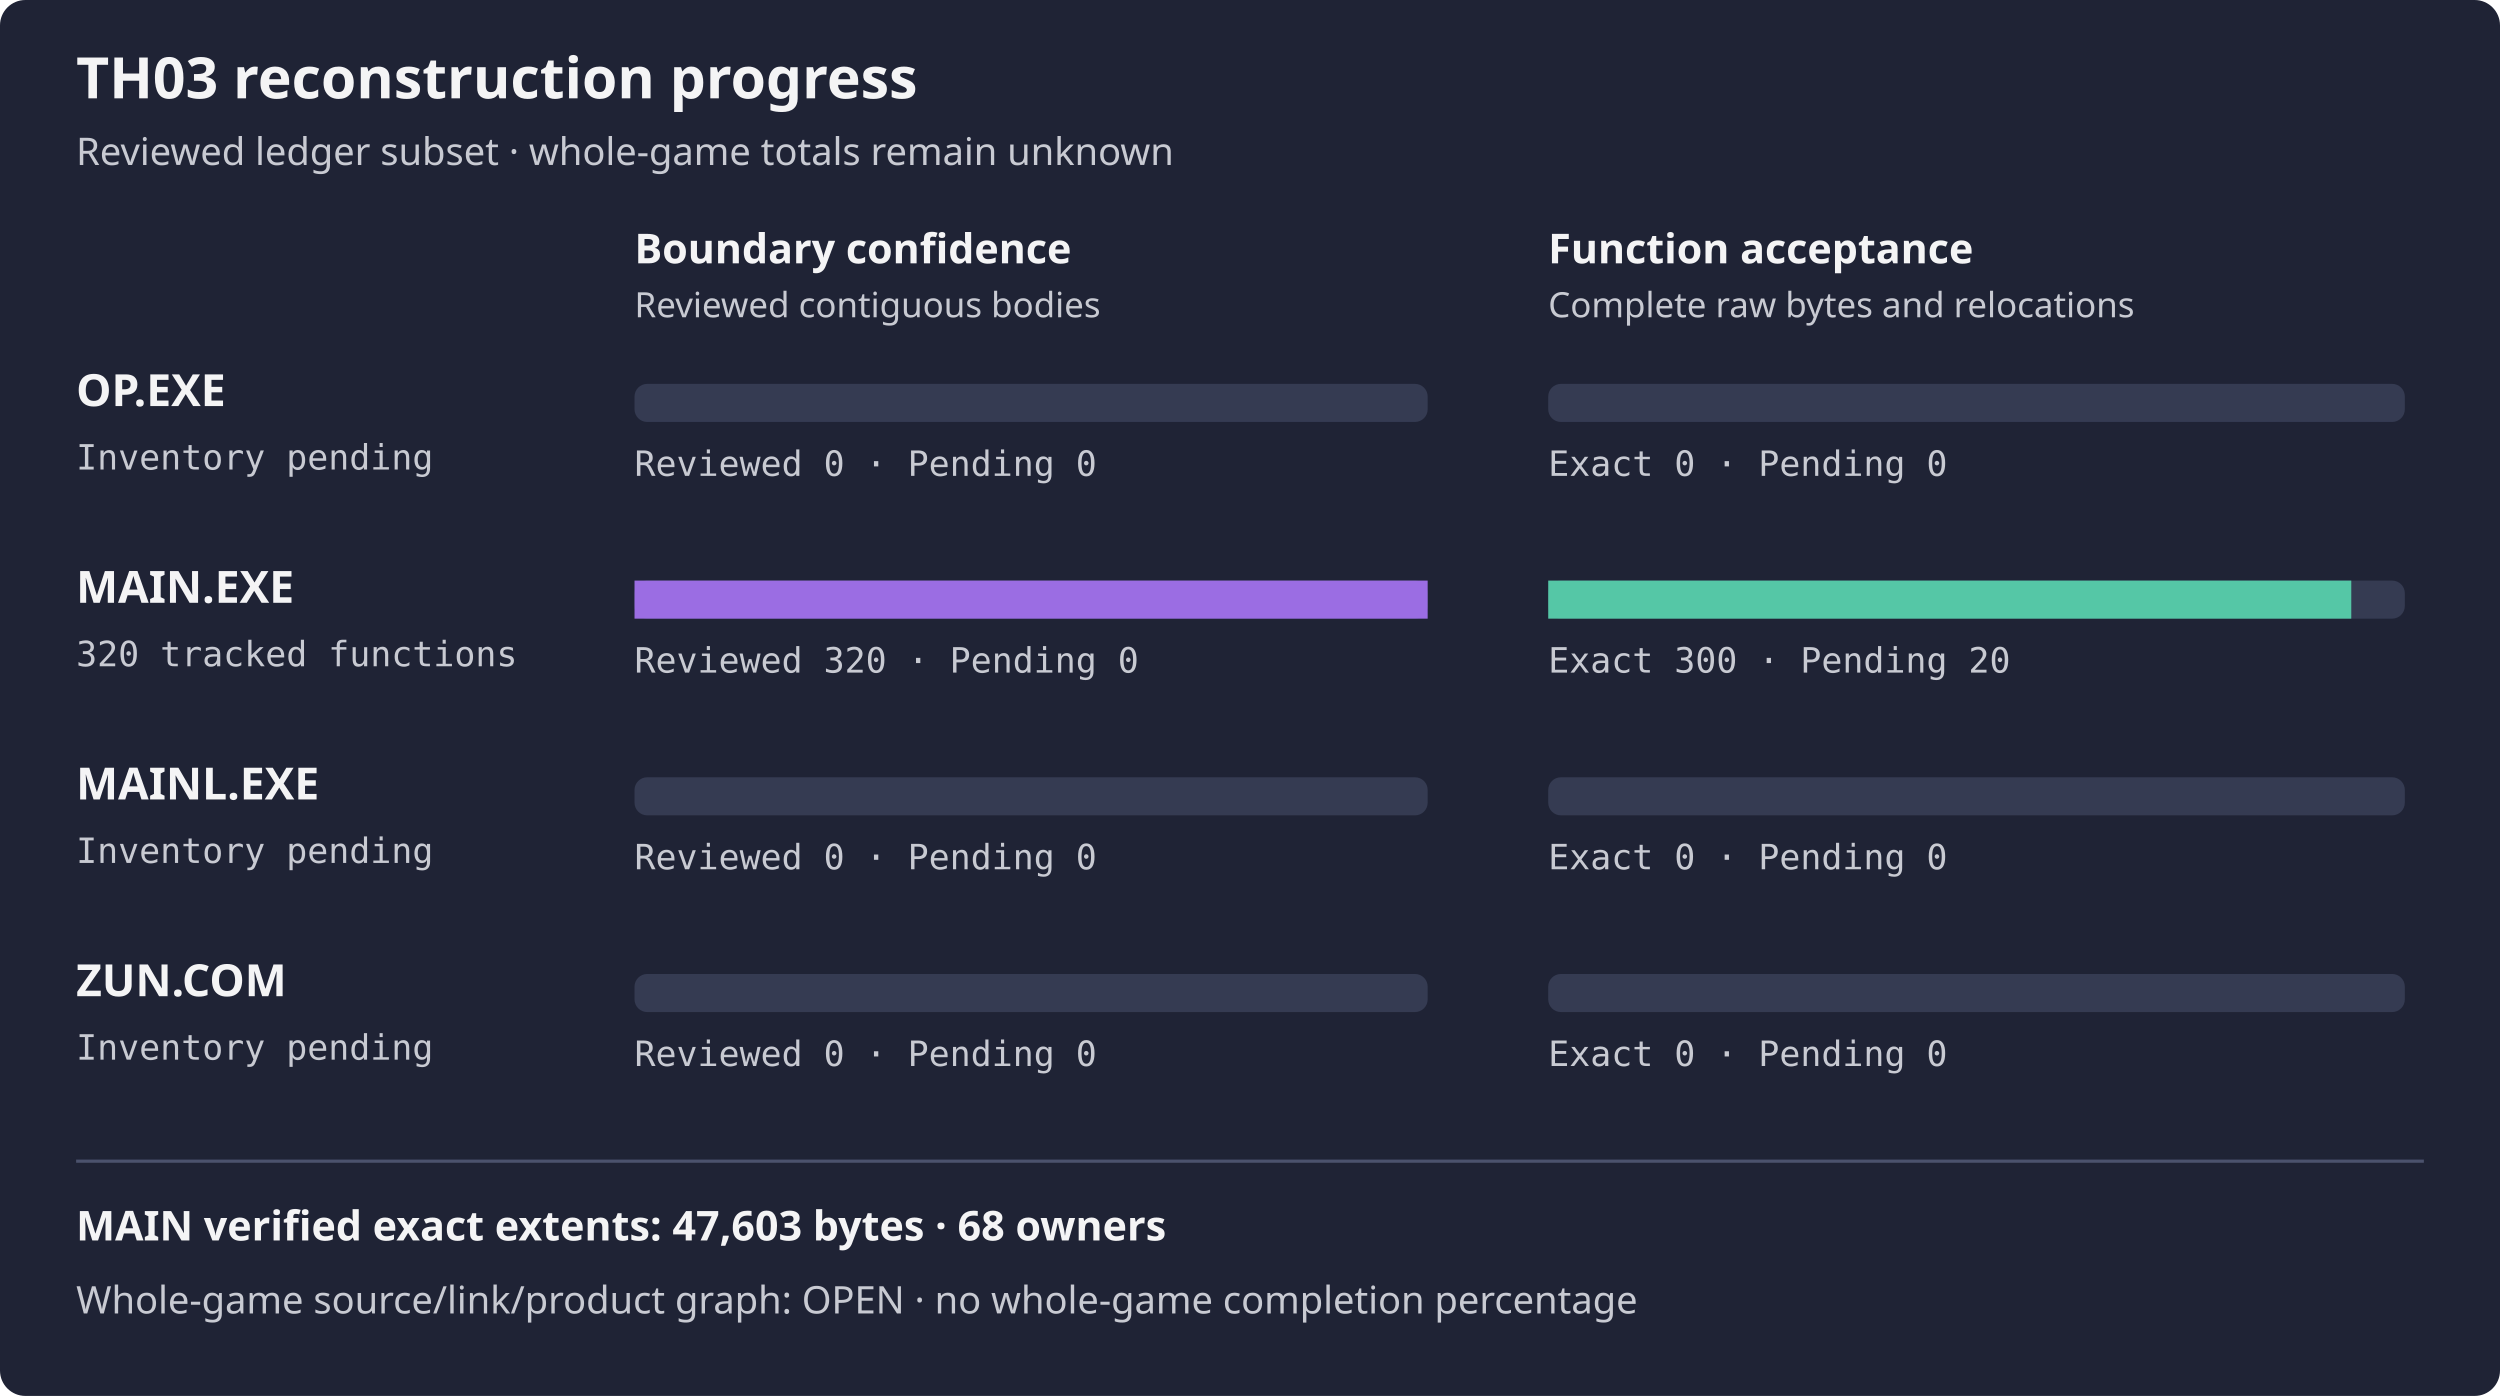
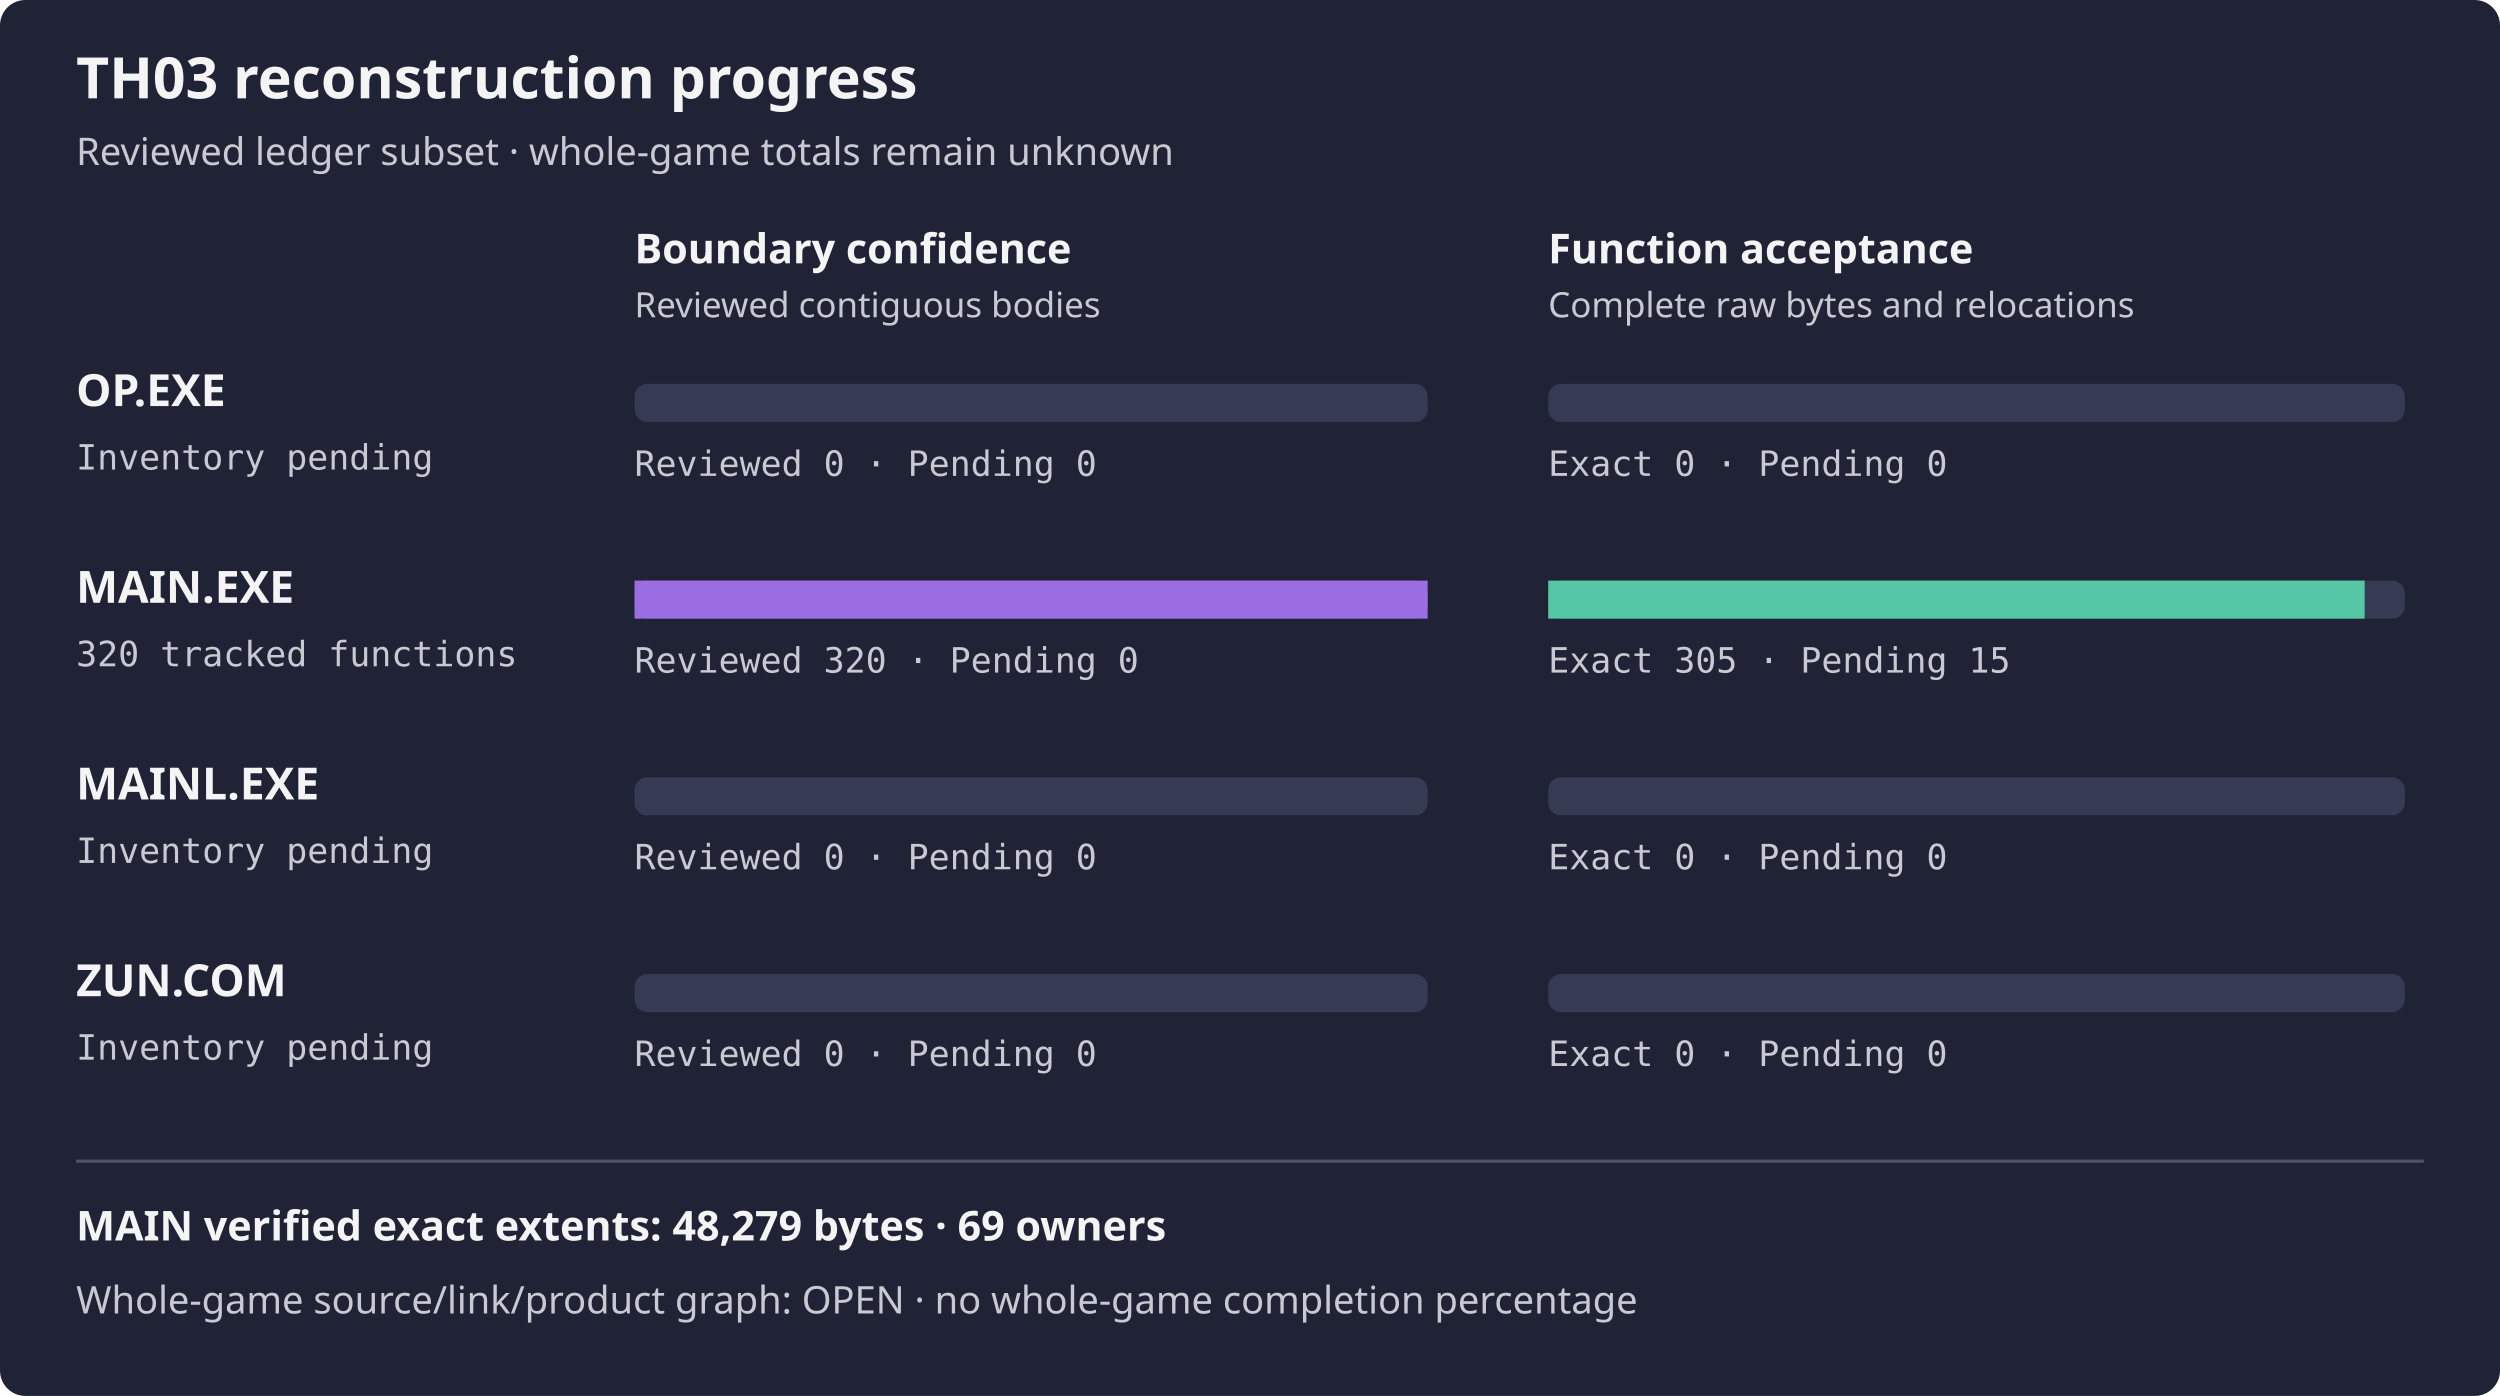
<svg xmlns="http://www.w3.org/2000/svg" width="788" height="440" viewBox="0 0 788 440" role="img" aria-label="TH03 reviewed subset reconstruction progress">
  <rect width="788" height="440" rx="8" fill="#1f2335" />
  <text x="24" y="31" fill="#f4f4f5" font-family="sans-serif" font-size="18" font-weight="600">TH03 reconstruction progress</text>
  <text x="24" y="52" fill="#c8cad2" font-family="sans-serif" font-size="12">Reviewed ledger subset · whole-game totals remain unknown</text>
  <text x="200" y="83" fill="#f4f4f5" font-family="sans-serif" font-size="13" font-weight="600">Boundary confidence</text>
  <text x="488" y="83" fill="#f4f4f5" font-family="sans-serif" font-size="13" font-weight="600">Function acceptance</text>
  <text x="200" y="100" fill="#c8cad2" font-family="sans-serif" font-size="11">Reviewed contiguous bodies</text>
  <text x="488" y="100" fill="#c8cad2" font-family="sans-serif" font-size="11">Complete raw bytes and relocations</text>
  <text x="24" y="128" fill="#f4f4f5" font-family="sans-serif" font-size="14" font-weight="600">OP.EXE</text>
  <text x="24" y="148" fill="#c8cad2" font-family="monospace" font-size="11">Inventory pending</text>
  <rect x="200" y="121" width="250" height="12" rx="4" fill="#353b52" />
  <rect x="488" y="121" width="270" height="12" rx="4" fill="#353b52" />
  <rect x="200" y="121" width="0.00" height="12" fill="#9b6de3" />
  <rect x="488" y="121" width="0.00" height="12" fill="#55c7a6" />
  <text x="200" y="150" fill="#c8cad2" font-family="monospace" font-size="11">Reviewed 0 · Pending 0</text>
  <text x="488" y="150" fill="#c8cad2" font-family="monospace" font-size="11">Exact 0 · Pending 0</text>
  <text x="24" y="190" fill="#f4f4f5" font-family="sans-serif" font-size="14" font-weight="600">MAIN.EXE</text>
  <text x="24" y="210" fill="#c8cad2" font-family="monospace" font-size="11">320 tracked functions</text>
  <rect x="200" y="183" width="250" height="12" rx="4" fill="#353b52" />
  <rect x="488" y="183" width="270" height="12" rx="4" fill="#353b52" />
  <rect x="200" y="183" width="250.00" height="12" fill="#9b6de3" />
-   <rect x="488" y="183" width="253.12" height="12" fill="#55c7a6" />
+   <rect x="488" y="183" width="257.34" height="12" fill="#55c7a6" />
  <text x="200" y="212" fill="#c8cad2" font-family="monospace" font-size="11">Reviewed 320 · Pending 0</text>
-   <text x="488" y="212" fill="#c8cad2" font-family="monospace" font-size="11">Exact 300 · Pending 20</text>
+   <text x="488" y="212" fill="#c8cad2" font-family="monospace" font-size="11">Exact 305 · Pending 15</text>
  <text x="24" y="252" fill="#f4f4f5" font-family="sans-serif" font-size="14" font-weight="600">MAINL.EXE</text>
  <text x="24" y="272" fill="#c8cad2" font-family="monospace" font-size="11">Inventory pending</text>
  <rect x="200" y="245" width="250" height="12" rx="4" fill="#353b52" />
  <rect x="488" y="245" width="270" height="12" rx="4" fill="#353b52" />
  <rect x="200" y="245" width="0.00" height="12" fill="#9b6de3" />
  <rect x="488" y="245" width="0.00" height="12" fill="#55c7a6" />
  <text x="200" y="274" fill="#c8cad2" font-family="monospace" font-size="11">Reviewed 0 · Pending 0</text>
  <text x="488" y="274" fill="#c8cad2" font-family="monospace" font-size="11">Exact 0 · Pending 0</text>
  <text x="24" y="314" fill="#f4f4f5" font-family="sans-serif" font-size="14" font-weight="600">ZUN.COM</text>
  <text x="24" y="334" fill="#c8cad2" font-family="monospace" font-size="11">Inventory pending</text>
  <rect x="200" y="307" width="250" height="12" rx="4" fill="#353b52" />
  <rect x="488" y="307" width="270" height="12" rx="4" fill="#353b52" />
  <rect x="200" y="307" width="0.00" height="12" fill="#9b6de3" />
  <rect x="488" y="307" width="0.00" height="12" fill="#55c7a6" />
  <text x="200" y="336" fill="#c8cad2" font-family="monospace" font-size="11">Reviewed 0 · Pending 0</text>
  <text x="488" y="336" fill="#c8cad2" font-family="monospace" font-size="11">Exact 0 · Pending 0</text>
  <path d="M24 366 H764" stroke="#4b526d" />
-   <text x="24" y="391" fill="#f4f4f5" font-family="sans-serif" font-size="13" font-weight="600">MAIN verified exact extents: 47,603 bytes · 68 owners</text>
+   <text x="24" y="391" fill="#f4f4f5" font-family="sans-serif" font-size="13" font-weight="600">MAIN verified exact extents: 48,279 bytes · 69 owners</text>
  <text x="24" y="414" fill="#c8cad2" font-family="sans-serif" font-size="12">Whole-game source/link/product graph: OPEN · no whole-game completion percentage</text>
</svg>
